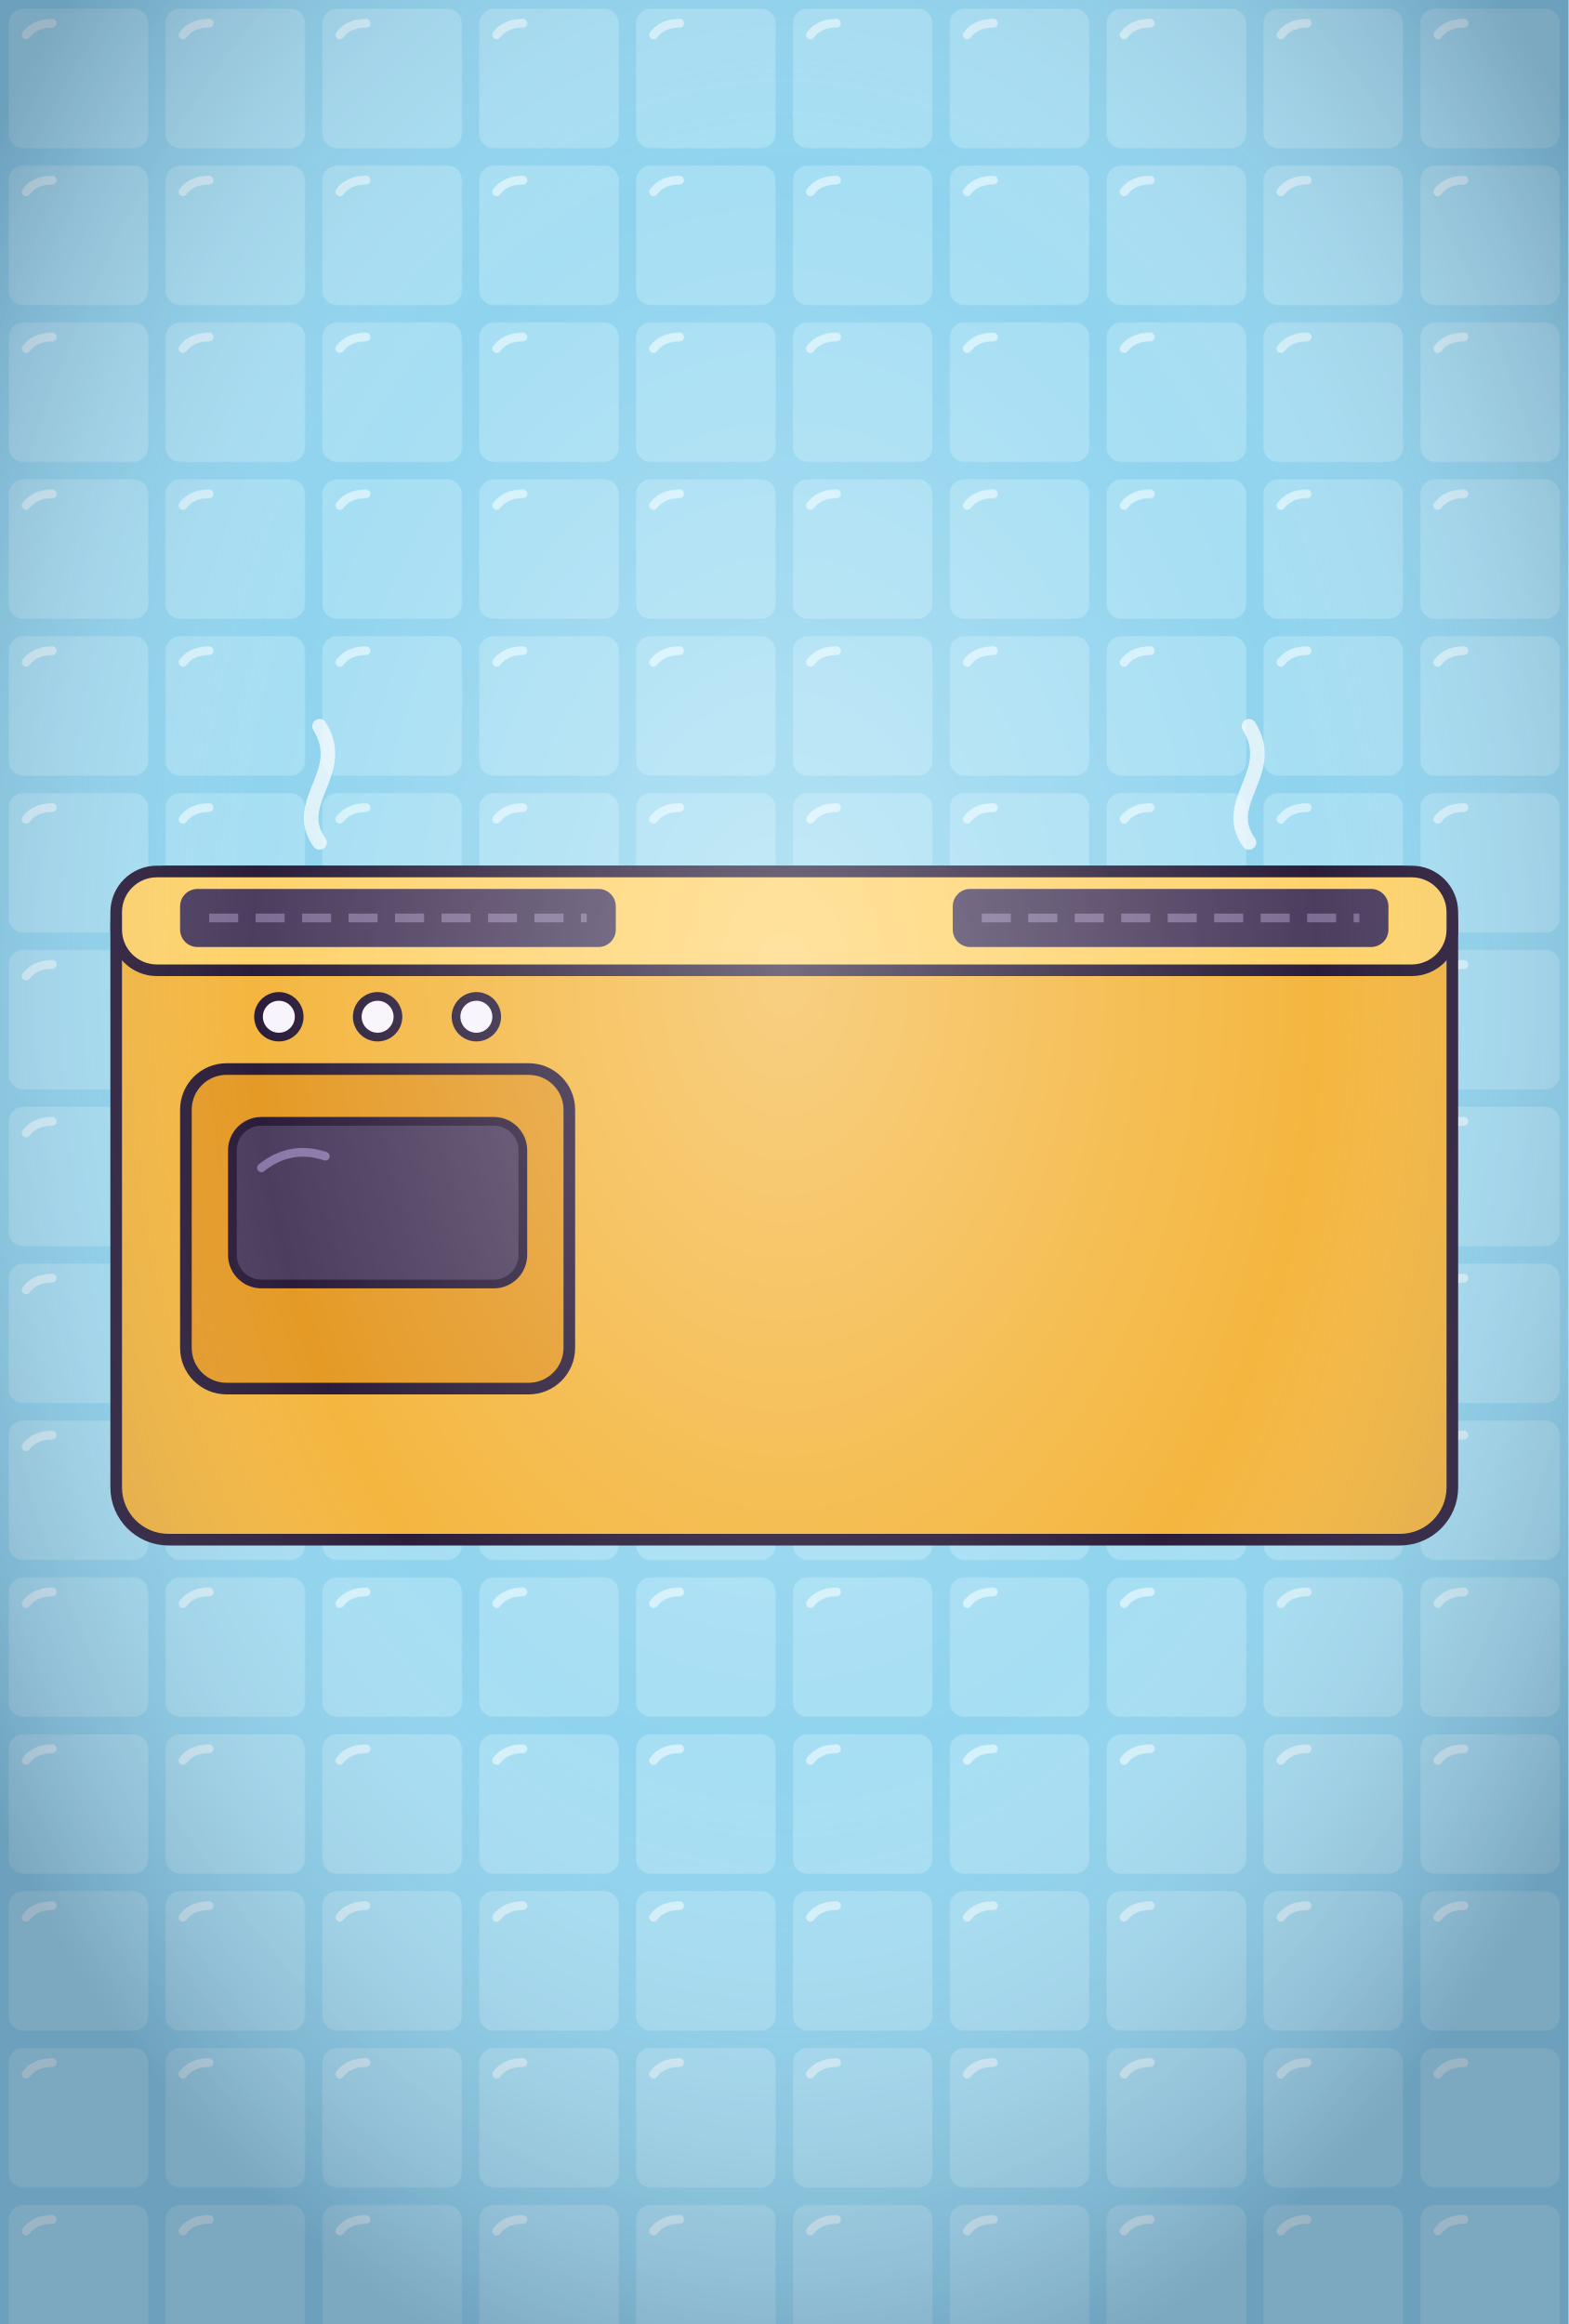
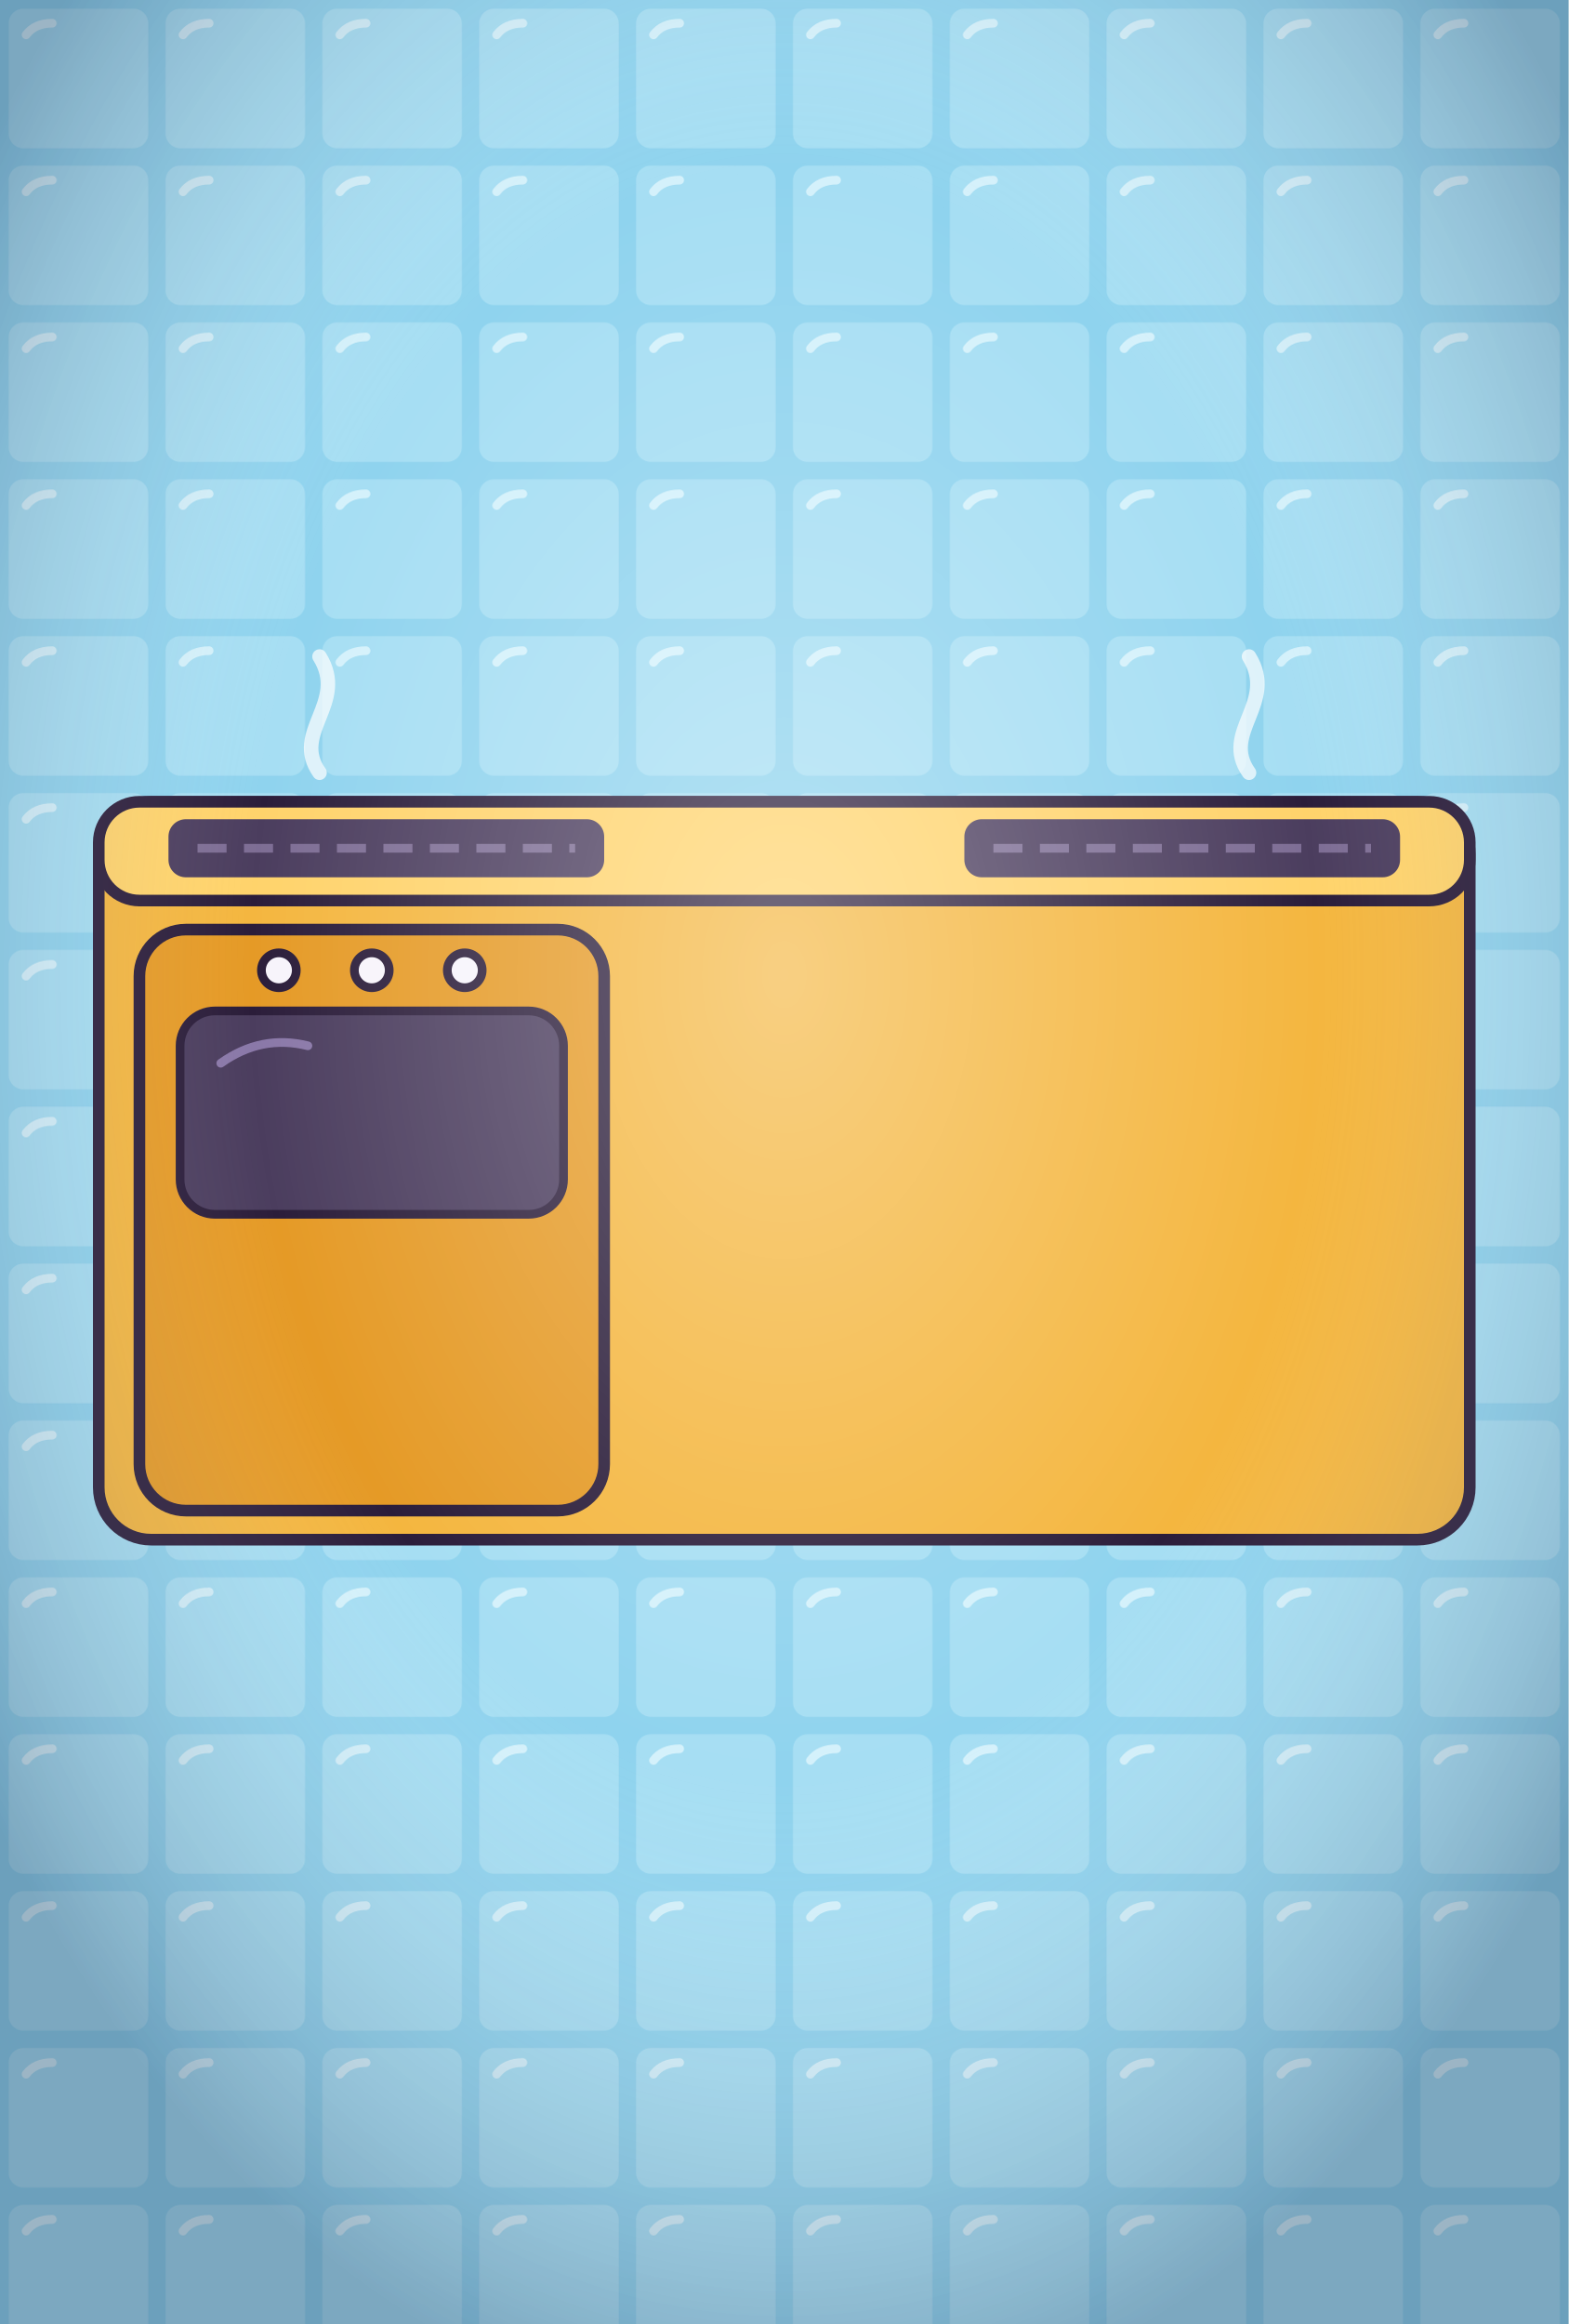
<svg xmlns="http://www.w3.org/2000/svg" viewBox="0 0 540 800" width="540" height="800">
  <defs>
    <pattern id="tiles" width="54" height="54" patternUnits="userSpaceOnUse">
      <rect width="54" height="54" fill="#8fd3ee" />
      <rect x="3" y="3" width="48" height="48" rx="5" fill="#a6def3" />
      <path d="M9 12 Q12 8 18 8" stroke="#d4f1fb" stroke-width="3" fill="none" stroke-linecap="round" />
    </pattern>
    <radialGradient id="spot" cx="50%" cy="42%" r="62%">
      <stop offset="0" stop-color="#fff" stop-opacity="0.35" />
      <stop offset="0.55" stop-color="#fff" stop-opacity="0" />
      <stop offset="1" stop-color="#1b2a4a" stop-opacity="0.3" />
    </radialGradient>
  </defs>
  <rect width="540" height="800" fill="url(#tiles)" />
  <g stroke="#2b1d3a" stroke-width="4" stroke-linejoin="round">
-     <rect x="40" y="300" width="460" height="230" rx="18" fill="#f4b63f" />
-     <rect x="40" y="300" width="460" height="34" rx="14" fill="#ffd36b" />
-     <rect x="64" y="368" width="132" height="110" rx="14" fill="#e59a26" />
-     <rect x="80" y="386" width="100" height="56" rx="10" fill="#4b3d5e" stroke-width="3" />
+     <rect x="34" y="276" width="472" height="254" rx="18" fill="#f4b63f" />
+     <rect x="34" y="276" width="472" height="34" rx="14" fill="#ffd36b" />
+     <rect x="48" y="320" width="160" height="200" rx="16" fill="#e59a26" />
+     <rect x="62" y="348" width="132" height="70" rx="12" fill="#4b3d5e" stroke-width="3" />
    <g fill="#f7f4fb" stroke-width="3">
-       <circle cx="96" cy="350" r="7" />
-       <circle cx="130" cy="350" r="7" />
-       <circle cx="164" cy="350" r="7" />
+       <circle cx="96" cy="334" r="6" />
+       <circle cx="128" cy="334" r="6" />
+       <circle cx="160" cy="334" r="6" />
    </g>
  </g>
-   <rect x="62" y="306" width="150" height="20" rx="6" fill="#4b3d5e" />
-   <rect x="328" y="306" width="150" height="20" rx="6" fill="#4b3d5e" />
-   <path d="M72 316 H202 M338 316 H468" stroke="#7d6d94" stroke-width="3" stroke-dasharray="10 6" />
-   <path d="M90 402 Q100 394 112 398" stroke="#8a78a8" stroke-width="3" fill="none" stroke-linecap="round" />
+   <rect x="58" y="282" width="150" height="20" rx="6" fill="#4b3d5e" />
+   <rect x="332" y="282" width="150" height="20" rx="6" fill="#4b3d5e" />
+   <path d="M68 292 H198 M342 292 H472" stroke="#7d6d94" stroke-width="3" stroke-dasharray="10 6" />
+   <path d="M76 366 Q90 356 106 360" stroke="#8a78a8" stroke-width="3" fill="none" stroke-linecap="round" />
  <g fill="none" stroke="#ffffff" stroke-opacity="0.7" stroke-width="5" stroke-linecap="round">
-     <path d="M110 290 C100 276 120 266 110 250" />
-     <path d="M430 290 C420 276 440 266 430 250" />
+     <path d="M110 266 C100 252 120 242 110 226" />
+     <path d="M430 266 C420 252 440 242 430 226" />
  </g>
  <rect width="540" height="800" fill="url(#spot)" />
</svg>
